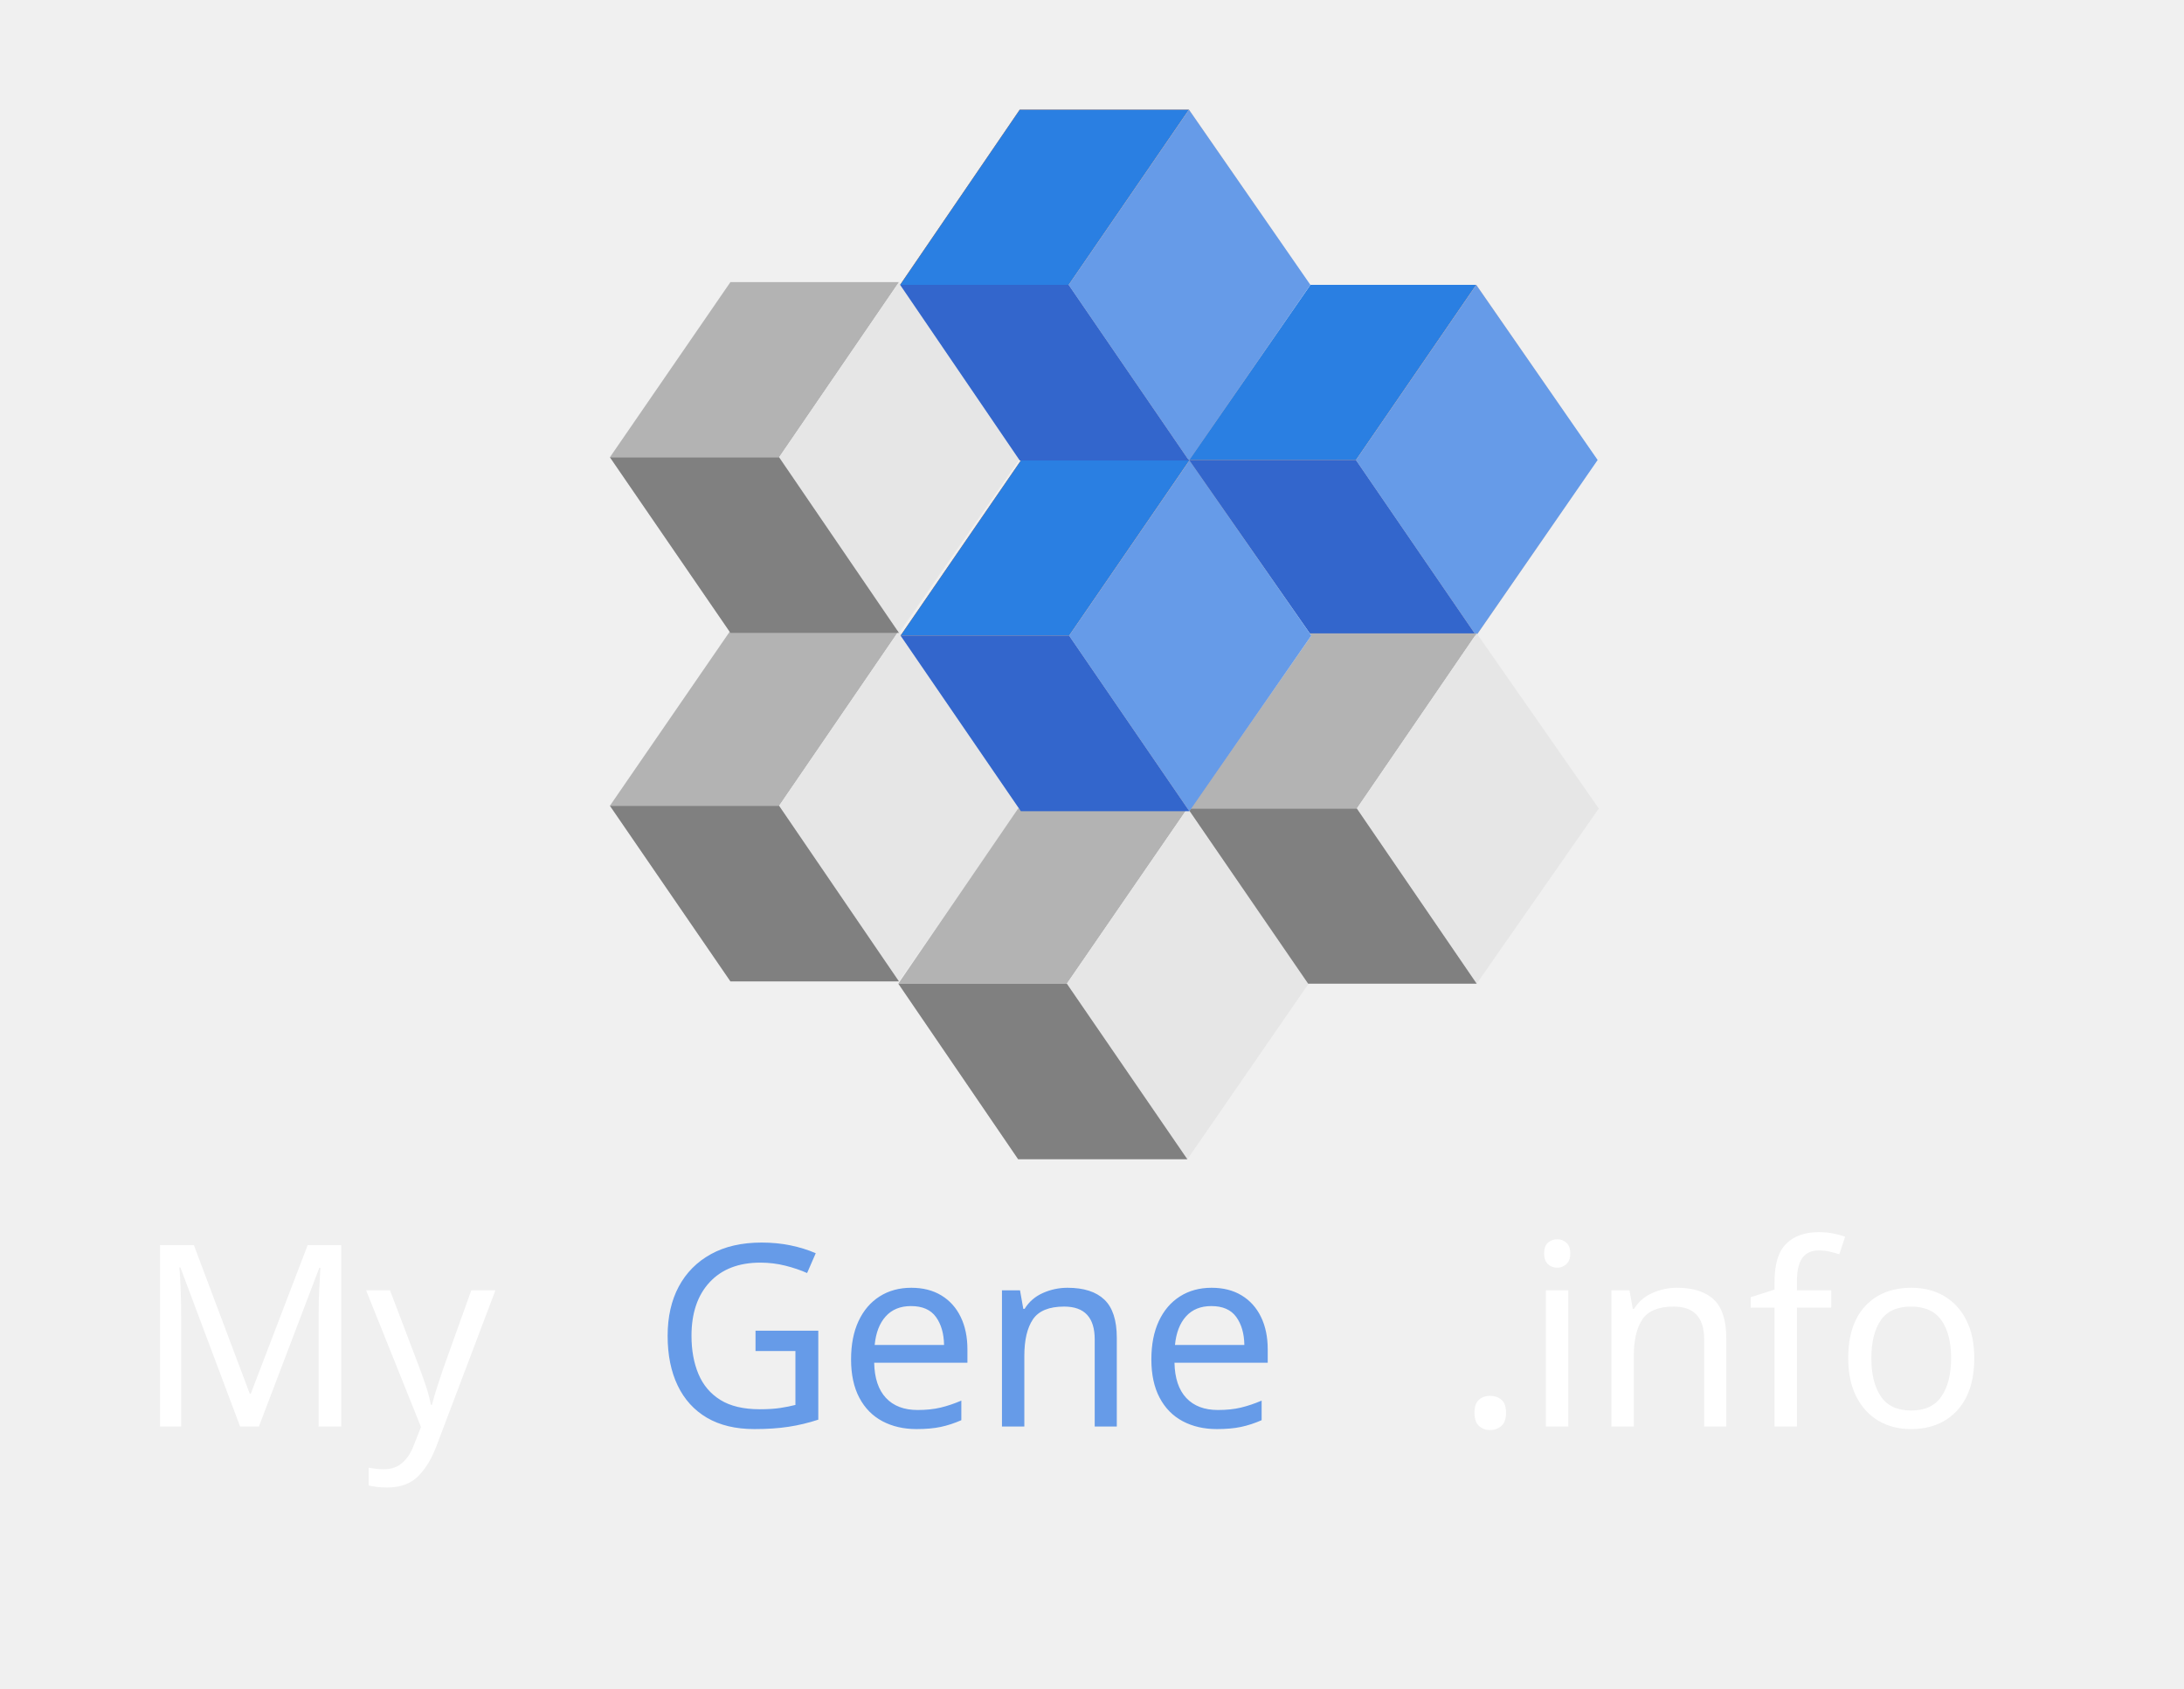
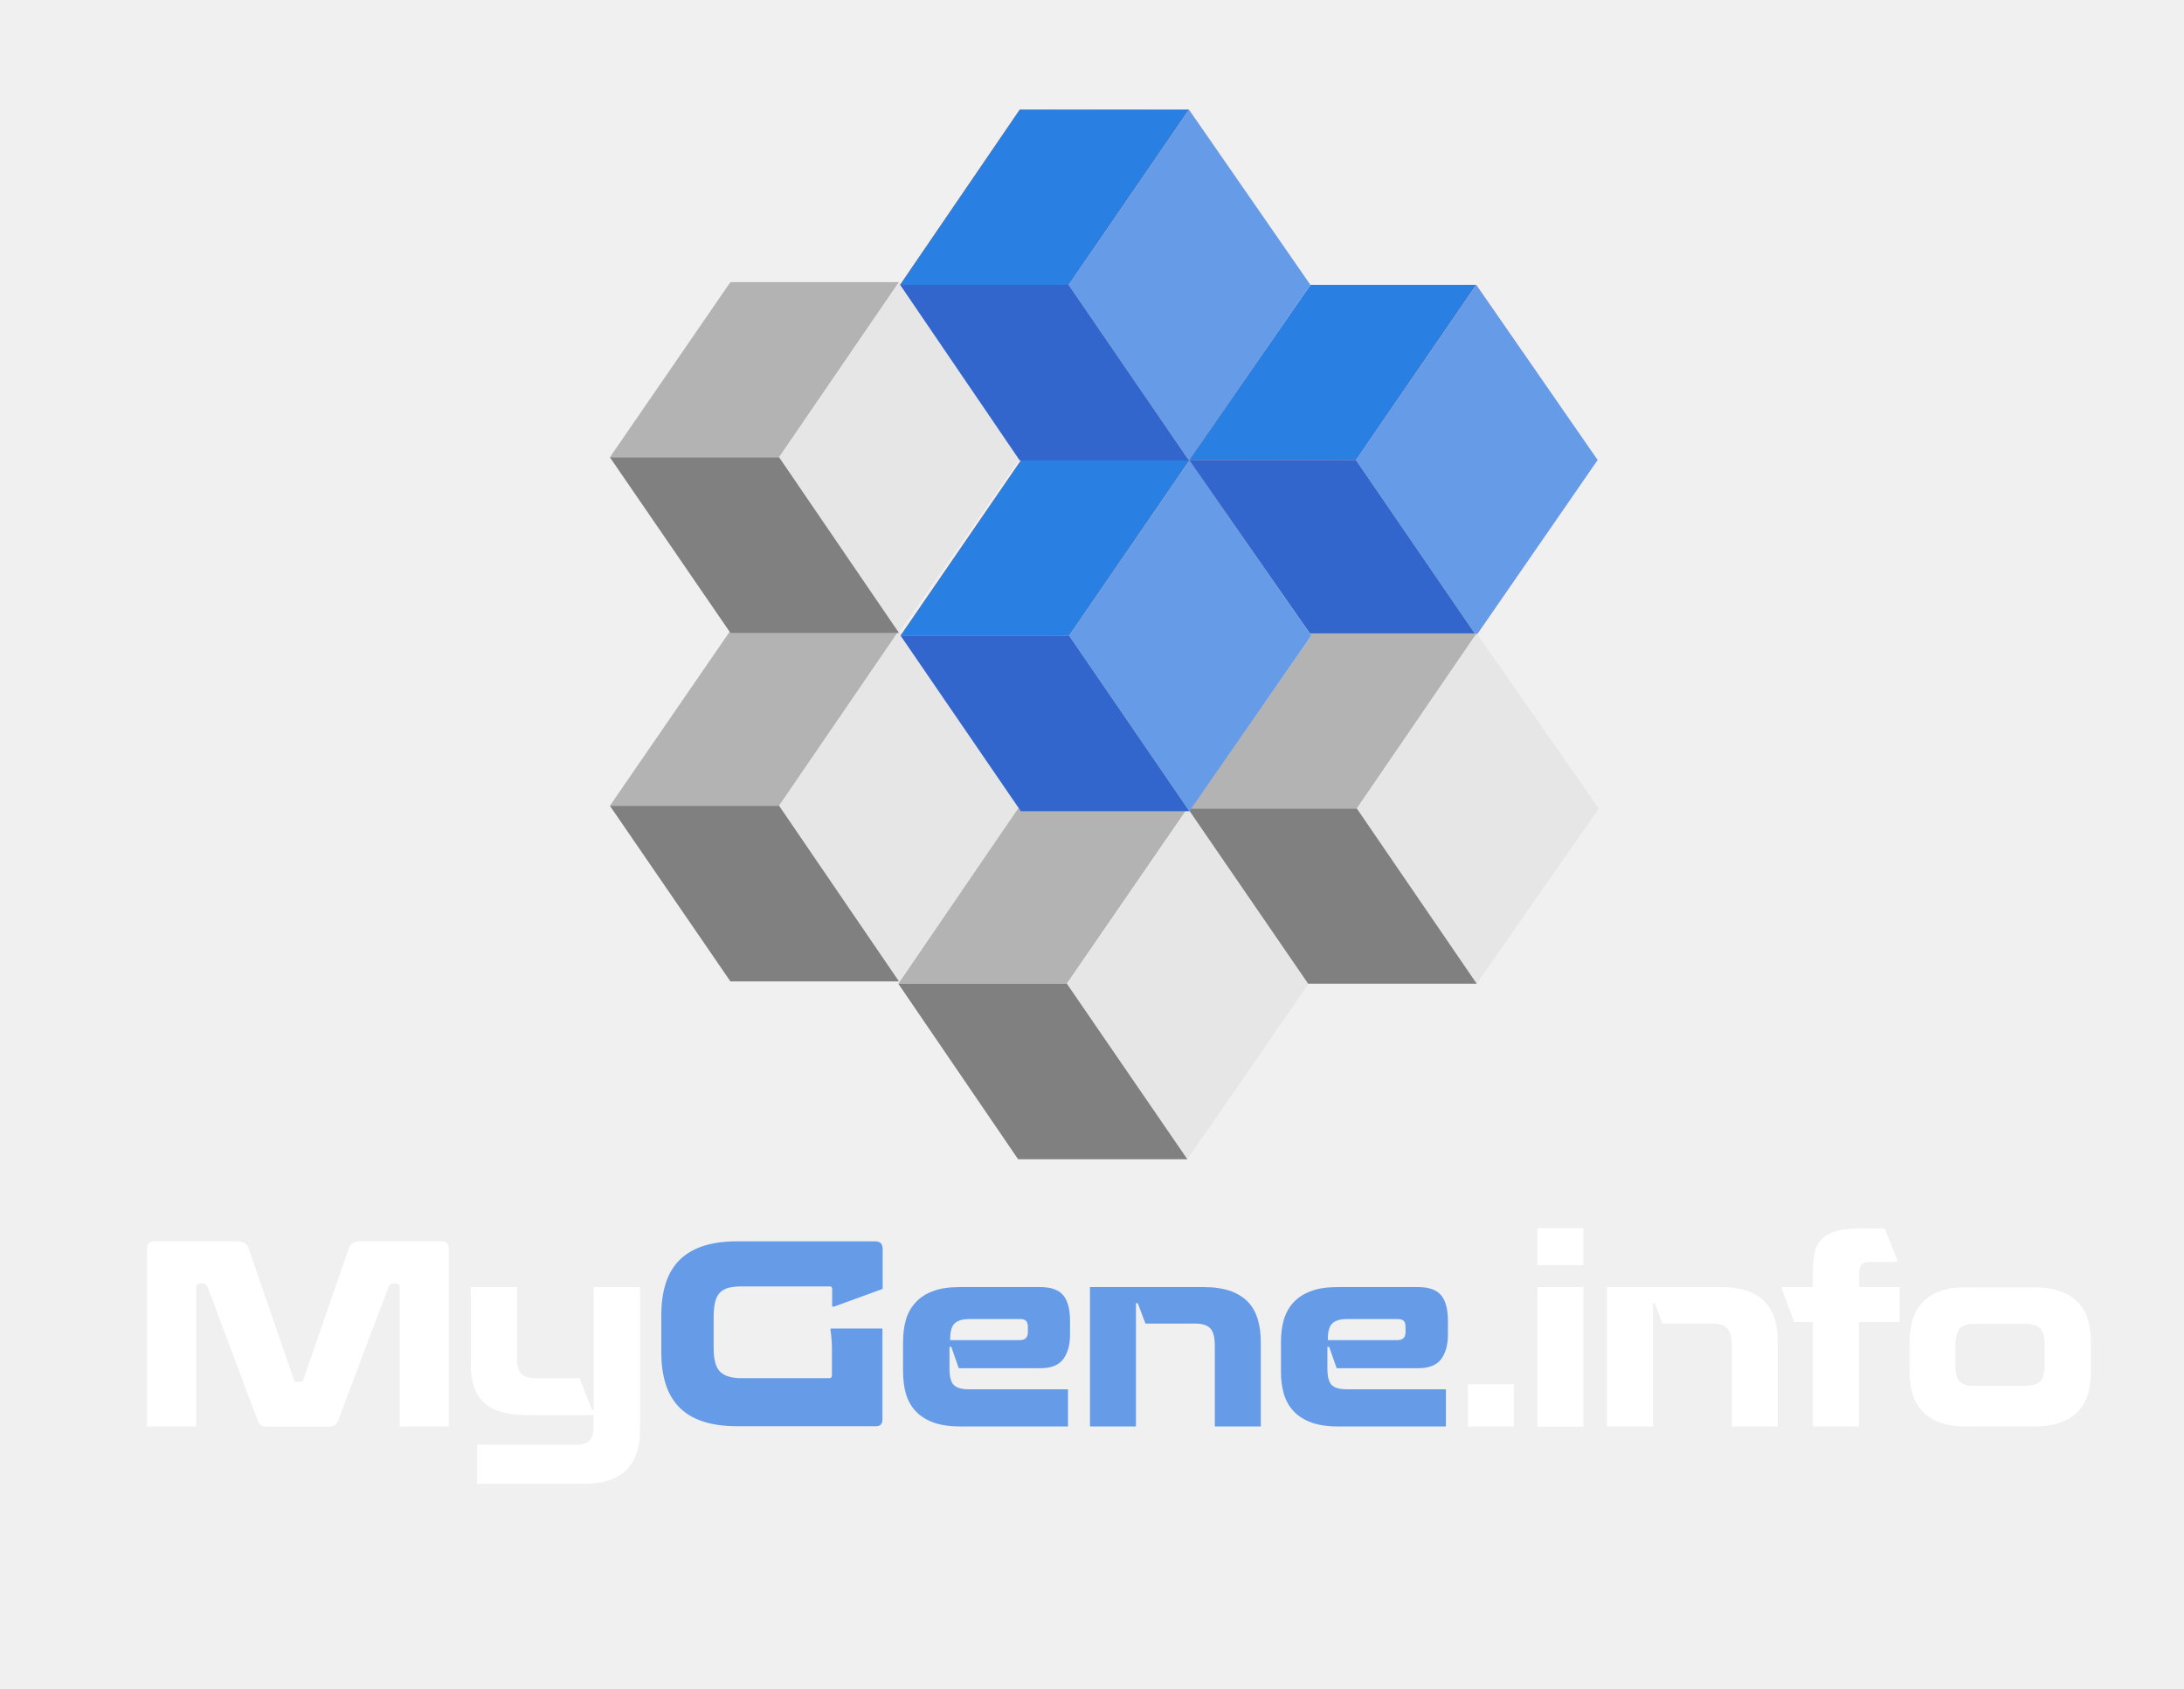
<svg xmlns="http://www.w3.org/2000/svg" version="1.1" id="Layer_1" x="0px" y="0px" viewBox="0 0 964 745" style="enable-background:new 0 0 964 745;" xml:space="preserve">
  <style type="text/css">
	.st0{fill:none;}
- 	.st1{fill:#FFFFFF;}
- 	.st2{font-family:'RechargeRg-Bold';}
- 	.st3{font-size:112.14px;}
- 	.st4{fill:#669BE8;}
- 	.st5{fill:url(#SVGID_1_);}
- 	.st6{fill:#2A7FE2;}
- 	.st7{fill:url(#SVGID_2_);}
- 	.st8{fill:#3366CC;}
- 	.st9{fill:#B3B3B3;}
- 	.st10{fill:#E6E6E6;}
- 	.st11{fill:#808080;}
- 	.st12{fill:url(#SVGID_3_);}
- 	.st13{fill:url(#SVGID_4_);}
- 	.st14{fill:url(#SVGID_5_);}
- 	.st15{fill:url(#SVGID_6_);}
+ 	.st1{enable-background:new    ;}
+ 	.st2{fill:#FFFFFF;}
+ 	.st3{fill:#669BE8;}
+ 	.st4{fill:url(#SVGID_1_);}
+ 	.st5{fill:#2A7FE2;}
+ 	.st6{fill:url(#SVGID_2_);}
+ 	.st7{fill:#3366CC;}
+ 	.st8{fill:#B3B3B3;}
+ 	.st9{fill:#E6E6E6;}
+ 	.st10{fill:#808080;}
+ 	.st11{fill:url(#SVGID_3_);}
+ 	.st12{fill:url(#SVGID_4_);}
+ 	.st13{fill:url(#SVGID_5_);}
+ 	.st14{fill:url(#SVGID_6_);}
</style>
  <g>
    <rect x="59.8" y="542.1" class="st0" width="920.4" height="120.2" />
    <g>
-       <text transform="matrix(1 0 0 1 59.7768 629.5355)" class="st1 st2 st3">My</text>
-       <text transform="matrix(1 0 0 1 287.8437 629.5355)" class="st4 st2 st3">Gene</text>
-       <text transform="matrix(1 0 0 1 642.7592 629.5355)" class="st1 st2 st3">.info</text>
+       <g class="st1">
+         <path class="st2" d="M176.4,629.5v-61.3c0-1.2-0.6-1.8-1.7-1.8h-1.2c-1,0-1.6,0.5-2,1.5L149.2,627c-0.4,1-0.9,1.7-1.6,2.1     c-0.7,0.3-1.6,0.5-2.8,0.5h-26.6c-1.3,0-2.2-0.2-2.9-0.5c-0.6-0.3-1.1-1-1.5-2.1l-22.2-59.1c-0.4-1-1.1-1.5-2.1-1.5h-1.1     c-1.2,0-1.8,0.6-1.8,1.8v61.3H64.9v-78.3c0-2.2,1-3.4,3.1-3.4H105c2.4,0,4,1,4.7,3l20.1,58.3c0.1,0.4,0.4,0.7,1.1,0.7h2     c0.4,0,0.7-0.2,0.9-0.7l20.2-58.3c0.4-1,0.9-1.7,1.6-2.2c0.7-0.5,1.7-0.8,3-0.8H195c2.1,0,3.1,1.1,3.1,3.4v78.3H176.4z" />
+         <path class="st2" d="M261.3,622.2h0.8V568h20.4v62.8c0,3.6-0.4,6.9-1.3,9.8c-0.9,3-2.3,5.5-4.2,7.6c-1.9,2.1-4.5,3.7-7.7,4.9     c-3.2,1.2-7.2,1.7-11.9,1.7h-46.8v-17.2h43.6c2.9,0,5-0.7,6.1-2c1.2-1.3,1.7-3.4,1.7-6.2v-4.9h-29c-9.2,0-15.7-1.9-19.5-5.6     c-3.8-3.7-5.7-9.3-5.7-16.9V568h20.4v31.4c0,3.4,0.6,5.7,1.9,6.9c1.3,1.2,3.5,1.9,6.7,1.9h19L261.3,622.2z" />
+       </g>
+       <g class="st1">
+         <path class="st3" d="M367.2,594.5c0-1.2-0.1-2.4-0.2-3.8c-0.1-1.3-0.2-2.4-0.4-3.4v-1h22.9v40c0,2.1-0.9,3.1-2.8,3.1h-61.5     c-6.1,0-11.2-0.8-15.5-2.3c-4.3-1.5-7.7-3.7-10.3-6.5c-2.6-2.8-4.5-6.2-5.7-10.2c-1.2-4-1.8-8.5-1.8-13.4v-16.8     c0-4.9,0.6-9.4,1.8-13.4c1.2-4,3.1-7.4,5.7-10.2c2.6-2.8,6.1-5,10.3-6.5c4.3-1.5,9.4-2.3,15.5-2.3h61.1c2.2,0,3.3,1.1,3.3,3.4     v17.6l-21.4,7.8h-0.9v-7.8c0-0.7-0.3-1.1-1-1.1h-39c-2.2,0-4.1,0.2-5.7,0.6c-1.5,0.4-2.8,1.1-3.8,2.1c-1,1-1.7,2.4-2.1,4     c-0.4,1.7-0.7,3.8-0.7,6.2v14.4c0,4.9,0.9,8.4,2.8,10.3c1.9,1.9,5,2.9,9.4,2.9H366c0.8,0,1.2-0.4,1.2-1.3V594.5z" />
+         <path class="st3" d="M419.9,594.4h-0.8v9.5c0,3.5,0.6,5.9,1.8,7.2c1.2,1.3,3.4,2,6.7,2h43.8v16.4h-47.7c-4.6,0-8.4-0.6-11.6-1.7     c-3.2-1.2-5.8-2.8-7.8-4.9c-2-2.1-3.5-4.7-4.4-7.7c-0.9-3-1.3-6.4-1.3-10.1v-12.7c0-3.7,0.4-7.1,1.3-10.1c0.9-3,2.4-5.6,4.4-7.7     s4.6-3.8,7.8-4.9c3.2-1.2,7-1.7,11.6-1.7h35.5c4.7,0,8.1,1.2,10.1,3.6c2,2.4,3,6.2,3,11.4v5.9c0,4.6-1,8.2-3,10.9s-5.4,4-10.1,4     h-36L419.9,594.4z M419.2,591.4h31c2.3,0,3.5-1.2,3.5-3.6v-2.2c0-1.3-0.3-2.2-0.8-2.7c-0.6-0.5-1.4-0.8-2.6-0.8h-22.4     c-3.1,0-5.3,0.7-6.6,2c-1.3,1.3-1.9,3.6-1.9,7V591.4z" />
+         <path class="st3" d="M481.2,568h50.2c4.6,0,8.4,0.6,11.7,1.7c3.2,1.2,5.8,2.8,7.8,4.9c2,2.1,3.4,4.7,4.3,7.7     c0.9,3,1.3,6.4,1.3,10.1v37.1h-20.3v-35.8c0-3.6-0.7-6.1-2-7.5c-1.3-1.4-3.6-2.1-6.6-2.1h-22l-3.4-9h-0.8v54.4h-20.3V568z" />
+         <path class="st3" d="M586.7,594.4h-0.8v9.5c0,3.5,0.6,5.9,1.8,7.2c1.2,1.3,3.4,2,6.7,2h43.8v16.4h-47.7c-4.6,0-8.4-0.6-11.6-1.7     c-3.2-1.2-5.8-2.8-7.8-4.9c-2-2.1-3.5-4.7-4.4-7.7c-0.9-3-1.3-6.4-1.3-10.1v-12.7c0-3.7,0.4-7.1,1.3-10.1c0.9-3,2.4-5.6,4.4-7.7     s4.6-3.8,7.8-4.9c3.2-1.2,7-1.7,11.6-1.7h35.5c4.7,0,8.1,1.2,10.1,3.6c2,2.4,3,6.2,3,11.4v5.9c0,4.6-1,8.2-3,10.9s-5.4,4-10.1,4     h-36L586.7,594.4z M585.9,591.4h31c2.3,0,3.5-1.2,3.5-3.6v-2.2c0-1.3-0.3-2.2-0.8-2.7c-0.6-0.5-1.4-0.8-2.6-0.8h-22.4     c-3.1,0-5.3,0.7-6.6,2c-1.3,1.3-1.9,3.6-1.9,7V591.4z" />
+       </g>
+       <g class="st1">
+         <path class="st2" d="M647.9,629.5v-18.6h20.3v18.6H647.9z" />
+         <path class="st2" d="M678.6,558.3v-16.3h20.3v16.3H678.6z M678.6,629.5V568h20.3v61.6H678.6z" />
+         <path class="st2" d="M709.4,568h50.2c4.6,0,8.4,0.6,11.7,1.7c3.2,1.2,5.8,2.8,7.8,4.9c2,2.1,3.4,4.7,4.3,7.7     c0.9,3,1.3,6.4,1.3,10.1v37.1h-20.3v-35.8c0-3.6-0.7-6.1-2-7.5c-1.3-1.4-3.6-2.1-6.6-2.1h-22l-3.4-9h-0.8v54.4h-20.3V568z" />
+         <path class="st2" d="M838.4,583.4h-17.9v46.1h-20.3v-46.1h-8.3l-5.4-14.6V568h13.7v-7.4c0-3.7,0.4-6.7,1.1-9     c0.7-2.4,2-4.2,3.8-5.7c1.8-1.4,4.1-2.4,7-3c2.9-0.6,6.4-0.8,10.7-0.8h9.1l5.5,13.8v1h-11.9c-1.9,0-3.3,0.4-3.9,1.3     c-0.7,0.9-1,2.3-1,4.3v5.5h17.9V583.4z" />
+         <path class="st2" d="M922.9,605.1c0,3.7-0.4,7.1-1.3,10.1c-0.9,3-2.4,5.6-4.4,7.7c-2,2.1-4.6,3.8-7.9,4.9     c-3.2,1.2-7.1,1.7-11.7,1.7H868c-4.6,0-8.4-0.6-11.6-1.7c-3.2-1.2-5.8-2.8-7.8-4.9c-2-2.1-3.5-4.7-4.4-7.7     c-0.9-3-1.3-6.4-1.3-10.1v-12.7c0-3.7,0.4-7,1.3-10c0.9-3,2.4-5.6,4.4-7.7s4.6-3.8,7.8-4.9c3.2-1.2,7-1.7,11.6-1.7h29.6     c4.6,0,8.4,0.6,11.7,1.7c3.2,1.2,5.8,2.8,7.9,4.9c2,2.1,3.5,4.7,4.4,7.7c0.9,3,1.3,6.4,1.3,10V605.1z M893.9,611.5     c3.2,0,5.5-0.6,6.7-1.9c1.3-1.3,1.9-3.7,1.9-7.2v-8.6c0-3.7-0.7-6.3-2-7.6c-1.3-1.3-3.5-2-6.7-2h-22.1c-3.2,0-5.4,0.7-6.7,2.1     c-1.2,1.4-1.9,3.9-1.9,7.6v8.6c0,3.5,0.6,5.9,1.9,7.2c1.2,1.3,3.5,1.9,6.7,1.9H893.9z" />
+       </g>
    </g>
  </g>
  <g>
    <g>
      <g>
        <g>
          <g>
            <polygon class="st0" points="651.6,125.7 598.5,203 524.1,203 576.9,125.7      " />
          </g>
          <g>
            <polygon class="st0" points="651.6,125.7 598.5,203 524.1,203 576.9,125.7      " />
          </g>
        </g>
        <g>
          <g>
            <polygon class="st0" points="651.6,125.7 705.2,203 651.6,280.5 598.5,203      " />
          </g>
          <g>
            <polygon class="st0" points="651.6,125.7 705.2,203 651.6,280.5 598.5,203      " />
          </g>
        </g>
        <g>
          <polygon class="st0" points="598.5,203 651.6,280.5 576.9,280.5 524.1,203     " />
        </g>
      </g>
      <g>
        <g>
          <polygon class="st0" points="396.8,278.3 343.9,355.6 269.2,355.6 322.4,278.3     " />
        </g>
        <g>
          <polygon class="st0" points="396.8,278.3 450.6,355.6 396.8,433.1 343.9,355.6     " />
        </g>
        <g>
          <polygon class="st0" points="343.9,355.6 396.8,433.1 322.4,433.1 269.2,355.6     " />
        </g>
      </g>
      <g>
        <g>
          <polygon class="st0" points="524.1,356.8 470.9,434.1 396.5,434.1 449.4,356.8     " />
        </g>
        <g>
          <polygon class="st0" points="524.1,356.8 577.6,434.1 524.1,511.6 470.9,434.1     " />
        </g>
        <g>
          <polygon class="st0" points="470.9,434.1 524.1,511.6 449.4,511.6 396.5,434.1     " />
        </g>
      </g>
      <g>
        <g>
          <polygon class="st0" points="651.8,279.5 598.9,356.8 524.3,356.8 577.4,279.5     " />
        </g>
        <g>
          <polygon class="st0" points="651.8,279.5 705.7,356.8 651.8,434.1 598.9,356.8     " />
        </g>
        <g>
          <polygon class="st0" points="598.9,356.8 651.8,434.1 577.4,434.1 524.3,356.8     " />
        </g>
      </g>
      <g>
        <g>
          <polygon class="st0" points="396.8,124.5 343.9,201.8 269.2,201.8 322.4,124.5     " />
        </g>
        <g>
          <polygon class="st0" points="396.8,124.5 450.6,201.8 396.8,279.3 343.9,201.8     " />
        </g>
        <g>
          <polygon class="st0" points="343.9,201.8 396.8,279.3 322.4,279.3 269.2,201.8     " />
        </g>
      </g>
      <g>
        <g>
          <g>
            <polygon class="st0" points="525,203.2 471.9,280.5 397.5,280.5 450.6,203.2      " />
          </g>
          <g>
            <polygon class="st0" points="525,203.2 471.9,280.5 397.5,280.5 450.6,203.2      " />
          </g>
        </g>
        <g>
          <g>
            <polygon class="st0" points="525,203.2 578.8,280.5 525,358 471.9,280.5      " />
          </g>
          <g>
            <polygon class="st0" points="525,203.2 578.8,280.5 525,358 471.9,280.5      " />
          </g>
        </g>
        <g>
          <polygon class="st0" points="471.9,280.5 525,358 450.6,358 397.5,280.5     " />
        </g>
      </g>
      <g>
        <g>
          <g>
            <polygon class="st0" points="524.8,48.4 471.7,125.7 397.3,125.7 450.1,48.4      " />
          </g>
          <g>
            <polygon class="st0" points="524.8,48.4 471.7,125.7 397.3,125.7 450.1,48.4      " />
          </g>
        </g>
        <g>
          <g>
            <polygon class="st0" points="524.8,48.4 578.4,125.7 524.8,203.2 471.7,125.7      " />
          </g>
          <g>
            <polygon class="st0" points="524.8,48.4 578.4,125.7 524.8,203.2 471.7,125.7      " />
          </g>
        </g>
        <g>
          <polygon class="st0" points="471.7,125.7 524.8,203.2 450.1,203.2 397.3,125.7     " />
        </g>
      </g>
    </g>
    <g>
      <g>
        <g>
          <g>
-             <linearGradient id="SVGID_1_" gradientUnits="userSpaceOnUse" x1="438.1" y1="120.85" x2="565.6" y2="120.85" gradientTransform="matrix(1 0 0 1 86 43.5)">
+             <linearGradient id="SVGID_1_" gradientUnits="userSpaceOnUse" x1="438.1" y1="625.15" x2="565.6" y2="625.15" gradientTransform="matrix(1 0 0 -1 86 789.5)">
              <stop offset="0" style="stop-color:#FD7400" />
              <stop offset="1" style="stop-color:#FF8E39" />
            </linearGradient>
+             <polygon class="st4" points="651.6,125.7 598.5,203 524.1,203 576.9,125.7      " />
+           </g>
+           <g>
            <polygon class="st5" points="651.6,125.7 598.5,203 524.1,203 576.9,125.7      " />
          </g>
-           <g>
-             <polygon class="st6" points="651.6,125.7 598.5,203 524.1,203 576.9,125.7      " />
-           </g>
-         </g>
-         <g>
-           <g>
-             <linearGradient id="SVGID_2_" gradientUnits="userSpaceOnUse" x1="512.5" y1="159.6" x2="619.2" y2="159.6" gradientTransform="matrix(1 0 0 1 86 43.5)">
+         </g>
+         <g>
+           <g>
+             <linearGradient id="SVGID_2_" gradientUnits="userSpaceOnUse" x1="512.5" y1="586.4" x2="619.2" y2="586.4" gradientTransform="matrix(1 0 0 -1 86 789.5)">
              <stop offset="0" style="stop-color:#FF8E39;stop-opacity:0" />
              <stop offset="0.124" style="stop-color:#FF913E;stop-opacity:0.124" />
              <stop offset="0.266" style="stop-color:#FF994C;stop-opacity:0.266" />
              <stop offset="0.418" style="stop-color:#FFA663;stop-opacity:0.418" />
              <stop offset="0.577" style="stop-color:#FFB883;stop-opacity:0.577" />
              <stop offset="0.74" style="stop-color:#FFD0AD;stop-opacity:0.74" />
              <stop offset="0.905" style="stop-color:#FFEDDF;stop-opacity:0.905" />
              <stop offset="1" style="stop-color:#FFFFFF" />
            </linearGradient>
-             <polygon class="st7" points="651.6,125.7 705.2,203 651.6,280.5 598.5,203      " />
-           </g>
-           <g>
-             <polygon class="st4" points="651.6,125.7 705.2,203 651.6,280.5 598.5,203      " />
-           </g>
-         </g>
-         <g>
-           <polygon class="st8" points="598.5,203 651.6,280.5 576.9,280.5 524.1,203     " />
-         </g>
-       </g>
-       <g>
-         <g>
-           <polygon class="st9" points="396.8,278.3 343.9,355.6 269.2,355.6 322.4,278.3     " />
-         </g>
-         <g>
-           <polygon class="st10" points="396.8,278.3 450.6,355.6 396.8,433.1 343.9,355.6     " />
-         </g>
-         <g>
-           <polygon class="st11" points="343.9,355.6 396.8,433.1 322.4,433.1 269.2,355.6     " />
-         </g>
-       </g>
-       <g>
-         <g>
-           <polygon class="st9" points="524.1,356.8 470.9,434.1 396.5,434.1 449.4,356.8     " />
-         </g>
-         <g>
-           <polygon class="st10" points="524.1,356.8 577.6,434.1 524.1,511.6 470.9,434.1     " />
-         </g>
-         <g>
-           <polygon class="st11" points="470.9,434.1 524.1,511.6 449.4,511.6 396.5,434.1     " />
-         </g>
-       </g>
-       <g>
-         <g>
-           <polygon class="st9" points="651.8,279.5 598.9,356.8 524.3,356.8 577.4,279.5     " />
-         </g>
-         <g>
-           <polygon class="st10" points="651.8,279.5 705.7,356.8 651.8,434.1 598.9,356.8     " />
-         </g>
-         <g>
-           <polygon class="st11" points="598.9,356.8 651.8,434.1 577.4,434.1 524.3,356.8     " />
-         </g>
-       </g>
-       <g>
-         <g>
-           <polygon class="st9" points="396.8,124.5 343.9,201.8 269.2,201.8 322.4,124.5     " />
-         </g>
-         <g>
-           <polygon class="st10" points="396.8,124.5 450.6,201.8 396.8,279.3 343.9,201.8     " />
-         </g>
-         <g>
-           <polygon class="st11" points="343.9,201.8 396.8,279.3 322.4,279.3 269.2,201.8     " />
-         </g>
-       </g>
-       <g>
-         <g>
-           <g>
-             <linearGradient id="SVGID_3_" gradientUnits="userSpaceOnUse" x1="311.5" y1="198.35" x2="439" y2="198.35" gradientTransform="matrix(1 0 0 1 86 43.5)">
+             <polygon class="st6" points="651.6,125.7 705.2,203 651.6,280.5 598.5,203      " />
+           </g>
+           <g>
+             <polygon class="st3" points="651.6,125.7 705.2,203 651.6,280.5 598.5,203      " />
+           </g>
+         </g>
+         <g>
+           <polygon class="st7" points="598.5,203 651.6,280.5 576.9,280.5 524.1,203     " />
+         </g>
+       </g>
+       <g>
+         <g>
+           <polygon class="st8" points="396.8,278.3 343.9,355.6 269.2,355.6 322.4,278.3     " />
+         </g>
+         <g>
+           <polygon class="st9" points="396.8,278.3 450.6,355.6 396.8,433.1 343.9,355.6     " />
+         </g>
+         <g>
+           <polygon class="st10" points="343.9,355.6 396.8,433.1 322.4,433.1 269.2,355.6     " />
+         </g>
+       </g>
+       <g>
+         <g>
+           <polygon class="st8" points="524.1,356.8 470.9,434.1 396.5,434.1 449.4,356.8     " />
+         </g>
+         <g>
+           <polygon class="st9" points="524.1,356.8 577.6,434.1 524.1,511.6 470.9,434.1     " />
+         </g>
+         <g>
+           <polygon class="st10" points="470.9,434.1 524.1,511.6 449.4,511.6 396.5,434.1     " />
+         </g>
+       </g>
+       <g>
+         <g>
+           <polygon class="st8" points="651.8,279.5 598.9,356.8 524.3,356.8 577.4,279.5     " />
+         </g>
+         <g>
+           <polygon class="st9" points="651.8,279.5 705.7,356.8 651.8,434.1 598.9,356.8     " />
+         </g>
+         <g>
+           <polygon class="st10" points="598.9,356.8 651.8,434.1 577.4,434.1 524.3,356.8     " />
+         </g>
+       </g>
+       <g>
+         <g>
+           <polygon class="st8" points="396.8,124.5 343.9,201.8 269.2,201.8 322.4,124.5     " />
+         </g>
+         <g>
+           <polygon class="st9" points="396.8,124.5 450.6,201.8 396.8,279.3 343.9,201.8     " />
+         </g>
+         <g>
+           <polygon class="st10" points="343.9,201.8 396.8,279.3 322.4,279.3 269.2,201.8     " />
+         </g>
+       </g>
+       <g>
+         <g>
+           <g>
+             <linearGradient id="SVGID_3_" gradientUnits="userSpaceOnUse" x1="311.5" y1="547.65" x2="439" y2="547.65" gradientTransform="matrix(1 0 0 -1 86 789.5)">
              <stop offset="0" style="stop-color:#FD7400" />
              <stop offset="1" style="stop-color:#FF8E39" />
            </linearGradient>
-             <polygon class="st12" points="525,203.2 471.9,280.5 397.5,280.5 450.6,203.2      " />
-           </g>
-           <g>
-             <polygon class="st6" points="525,203.2 471.9,280.5 397.5,280.5 450.6,203.2      " />
-           </g>
-         </g>
-         <g>
-           <g>
-             <linearGradient id="SVGID_4_" gradientUnits="userSpaceOnUse" x1="386.017" y1="237.1" x2="492.792" y2="237.1" gradientTransform="matrix(1 0 0 1 86 43.5)">
+             <polygon class="st11" points="525,203.2 471.9,280.5 397.5,280.5 450.6,203.2      " />
+           </g>
+           <g>
+             <polygon class="st5" points="525,203.2 471.9,280.5 397.5,280.5 450.6,203.2      " />
+           </g>
+         </g>
+         <g>
+           <g>
+             <linearGradient id="SVGID_4_" gradientUnits="userSpaceOnUse" x1="386.017" y1="508.9" x2="492.792" y2="508.9" gradientTransform="matrix(1 0 0 -1 86 789.5)">
              <stop offset="0" style="stop-color:#FF8E39;stop-opacity:0" />
              <stop offset="0.124" style="stop-color:#FF913E;stop-opacity:0.124" />
              <stop offset="0.266" style="stop-color:#FF994C;stop-opacity:0.266" />
              <stop offset="0.418" style="stop-color:#FFA663;stop-opacity:0.418" />
              <stop offset="0.577" style="stop-color:#FFB883;stop-opacity:0.577" />
              <stop offset="0.74" style="stop-color:#FFD0AD;stop-opacity:0.74" />
              <stop offset="0.905" style="stop-color:#FFEDDF;stop-opacity:0.905" />
              <stop offset="1" style="stop-color:#FFFFFF" />
            </linearGradient>
-             <polygon class="st13" points="525,203.2 578.8,280.5 525,358 471.9,280.5      " />
-           </g>
-           <g>
-             <polygon class="st4" points="525,203.2 578.8,280.5 525,358 471.9,280.5      " />
-           </g>
-         </g>
-         <g>
-           <polygon class="st8" points="471.9,280.5 525,358 450.6,358 397.5,280.5     " />
-         </g>
-       </g>
-       <g>
-         <g>
-           <g>
-             <linearGradient id="SVGID_5_" gradientUnits="userSpaceOnUse" x1="311.3" y1="43.55" x2="438.8" y2="43.55" gradientTransform="matrix(1 0 0 1 86 43.5)">
+             <polygon class="st12" points="525,203.2 578.8,280.5 525,358 471.9,280.5      " />
+           </g>
+           <g>
+             <polygon class="st3" points="525,203.2 578.8,280.5 525,358 471.9,280.5      " />
+           </g>
+         </g>
+         <g>
+           <polygon class="st7" points="471.9,280.5 525,358 450.6,358 397.5,280.5     " />
+         </g>
+       </g>
+       <g>
+         <g>
+           <g>
+             <linearGradient id="SVGID_5_" gradientUnits="userSpaceOnUse" x1="311.3" y1="702.45" x2="438.8" y2="702.45" gradientTransform="matrix(1 0 0 -1 86 789.5)">
              <stop offset="0" style="stop-color:#FD7400" />
              <stop offset="1" style="stop-color:#FF8E39" />
            </linearGradient>
-             <polygon class="st14" points="524.8,48.4 471.7,125.7 397.3,125.7 450.1,48.4      " />
-           </g>
-           <g>
-             <polygon class="st6" points="524.8,48.4 471.7,125.7 397.3,125.7 450.1,48.4      " />
-           </g>
-         </g>
-         <g>
-           <g>
-             <linearGradient id="SVGID_6_" gradientUnits="userSpaceOnUse" x1="385.7" y1="82.3" x2="492.4" y2="82.3" gradientTransform="matrix(1 0 0 1 86 43.5)">
+             <polygon class="st13" points="524.8,48.4 471.7,125.7 397.3,125.7 450.1,48.4      " />
+           </g>
+           <g>
+             <polygon class="st5" points="524.8,48.4 471.7,125.7 397.3,125.7 450.1,48.4      " />
+           </g>
+         </g>
+         <g>
+           <g>
+             <linearGradient id="SVGID_6_" gradientUnits="userSpaceOnUse" x1="385.7" y1="663.7" x2="492.4" y2="663.7" gradientTransform="matrix(1 0 0 -1 86 789.5)">
              <stop offset="0" style="stop-color:#FF8E39;stop-opacity:0" />
              <stop offset="0.124" style="stop-color:#FF913E;stop-opacity:0.124" />
              <stop offset="0.266" style="stop-color:#FF994C;stop-opacity:0.266" />
              <stop offset="0.418" style="stop-color:#FFA663;stop-opacity:0.418" />
              <stop offset="0.577" style="stop-color:#FFB883;stop-opacity:0.577" />
              <stop offset="0.74" style="stop-color:#FFD0AD;stop-opacity:0.74" />
              <stop offset="0.905" style="stop-color:#FFEDDF;stop-opacity:0.905" />
              <stop offset="1" style="stop-color:#FFFFFF" />
            </linearGradient>
-             <polygon class="st15" points="524.8,48.4 578.4,125.7 524.8,203.2 471.7,125.7      " />
-           </g>
-           <g>
-             <polygon class="st4" points="524.8,48.4 578.4,125.7 524.8,203.2 471.7,125.7      " />
-           </g>
-         </g>
-         <g>
-           <polygon class="st8" points="471.7,125.7 524.8,203.2 450.1,203.2 397.3,125.7     " />
+             <polygon class="st14" points="524.8,48.4 578.4,125.7 524.8,203.2 471.7,125.7      " />
+           </g>
+           <g>
+             <polygon class="st3" points="524.8,48.4 578.4,125.7 524.8,203.2 471.7,125.7      " />
+           </g>
+         </g>
+         <g>
+           <polygon class="st7" points="471.7,125.7 524.8,203.2 450.1,203.2 397.3,125.7     " />
        </g>
      </g>
    </g>
  </g>
</svg>
